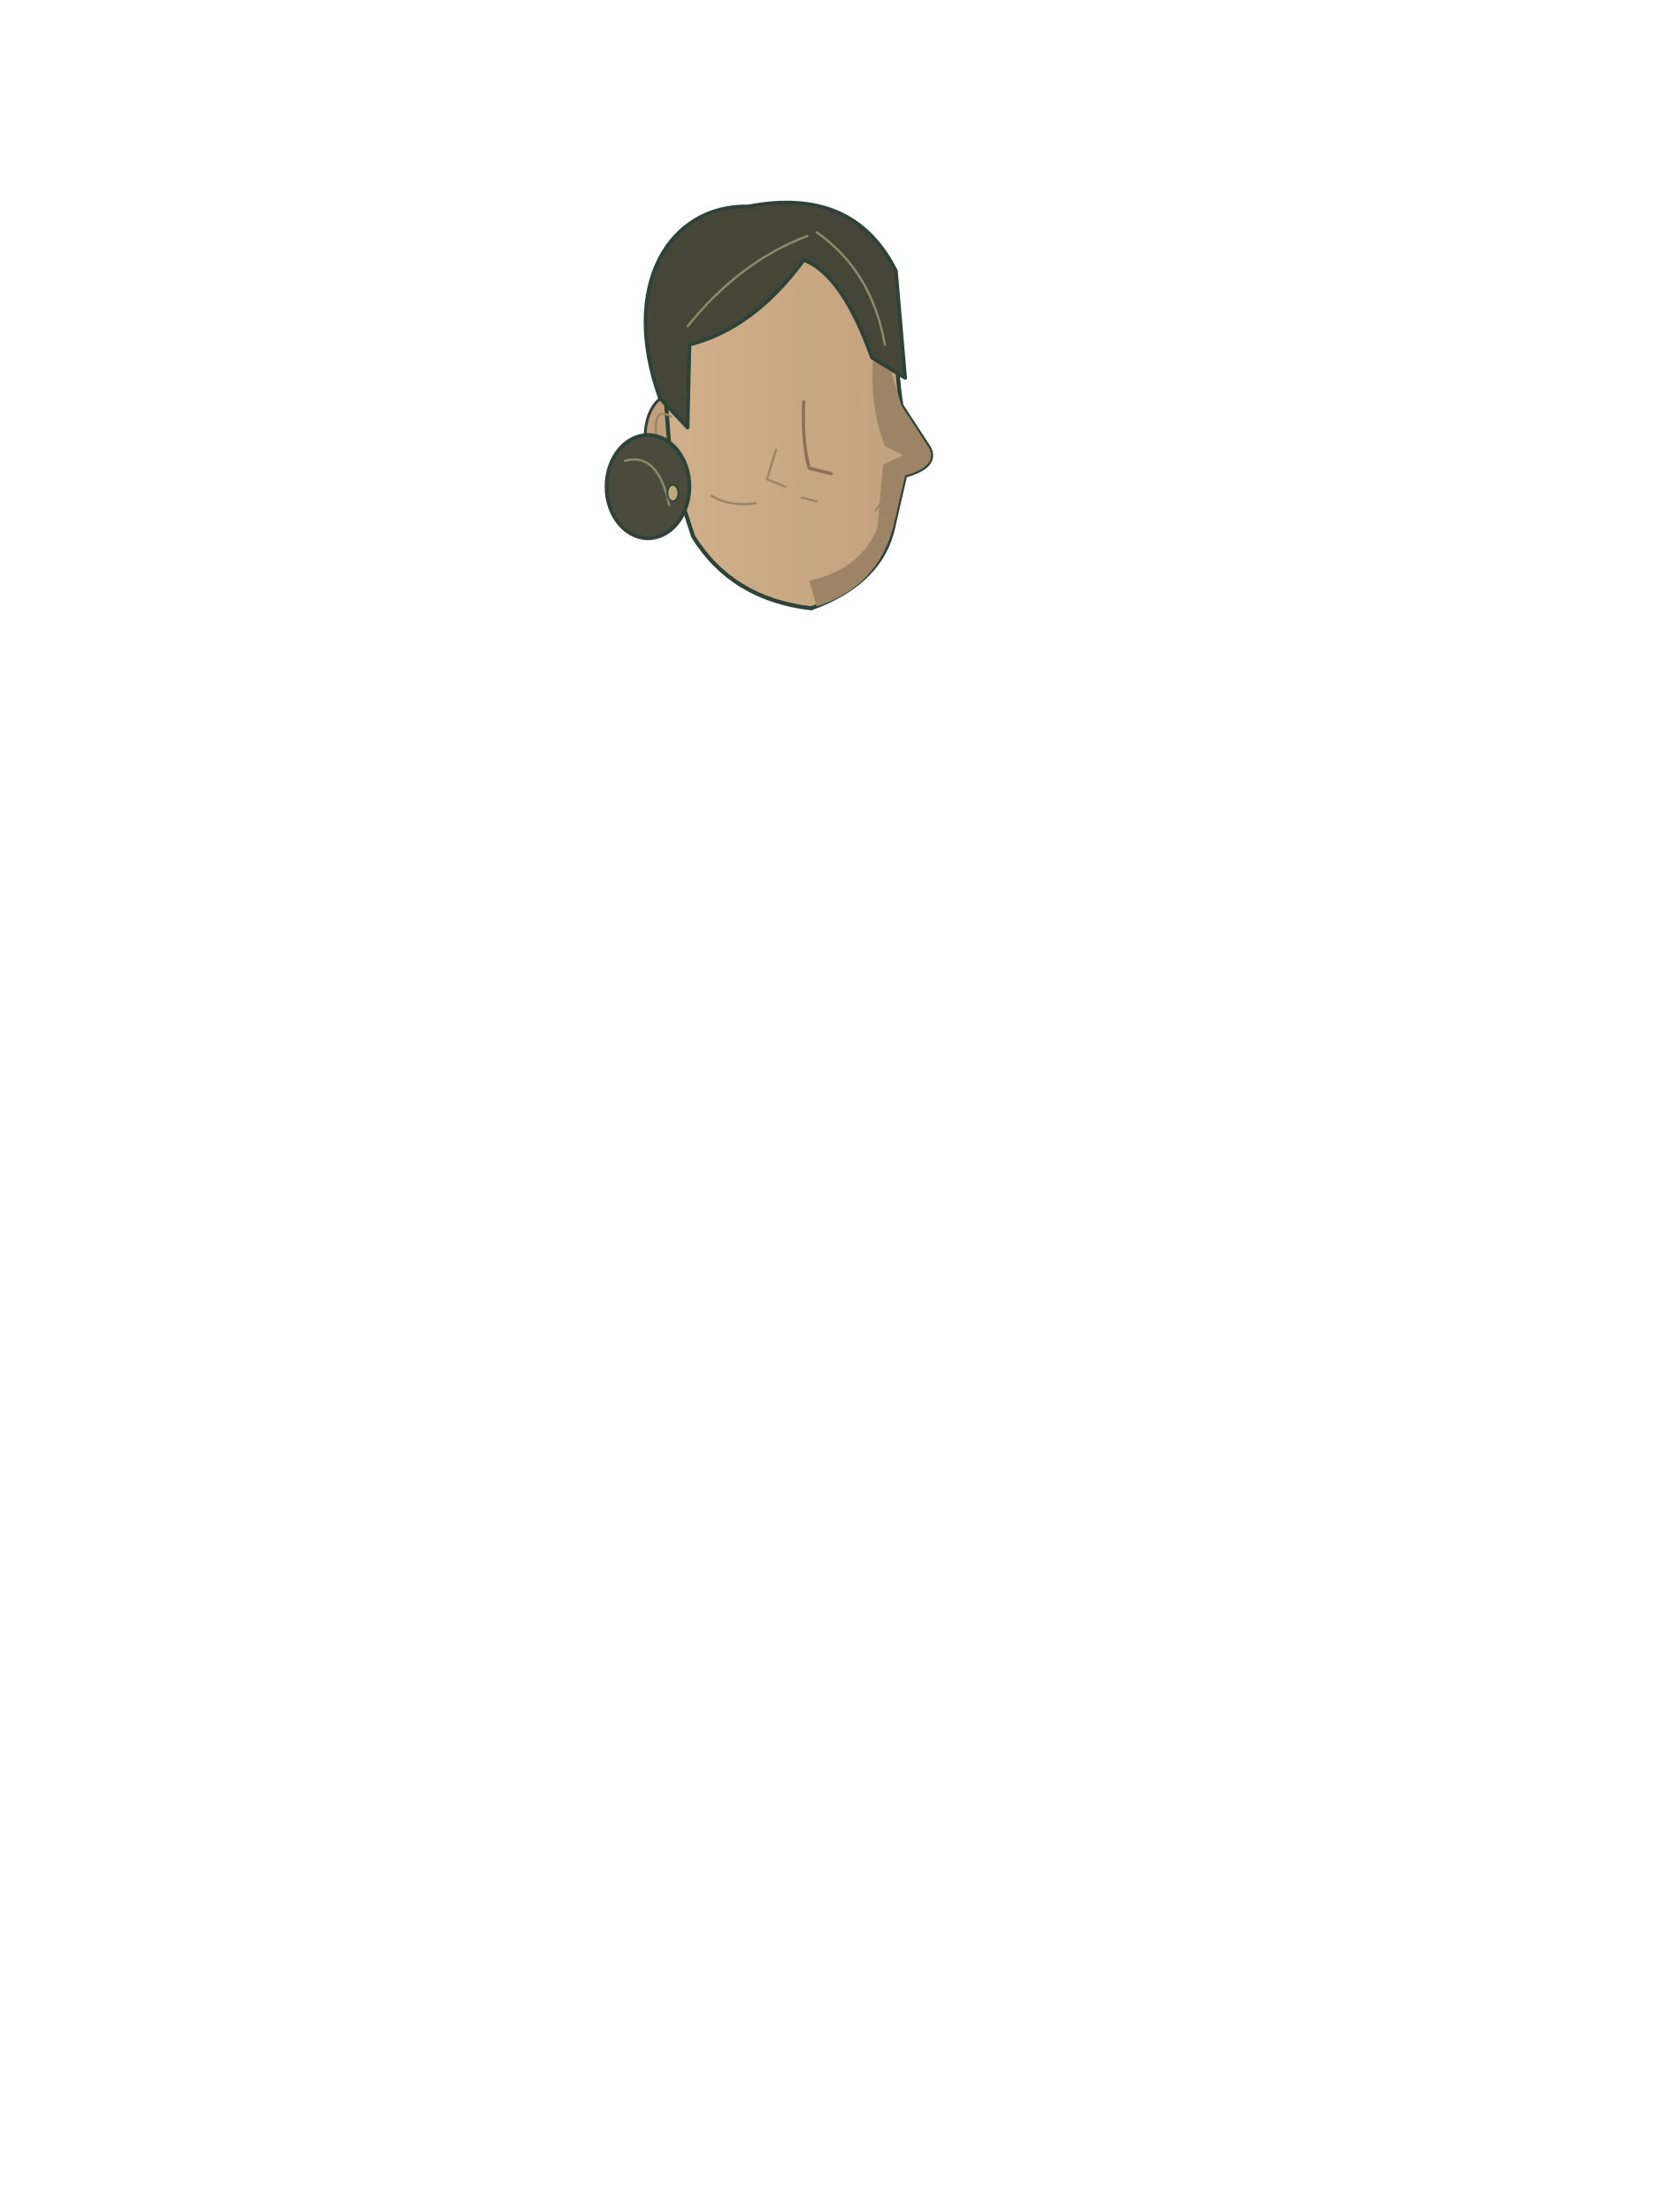
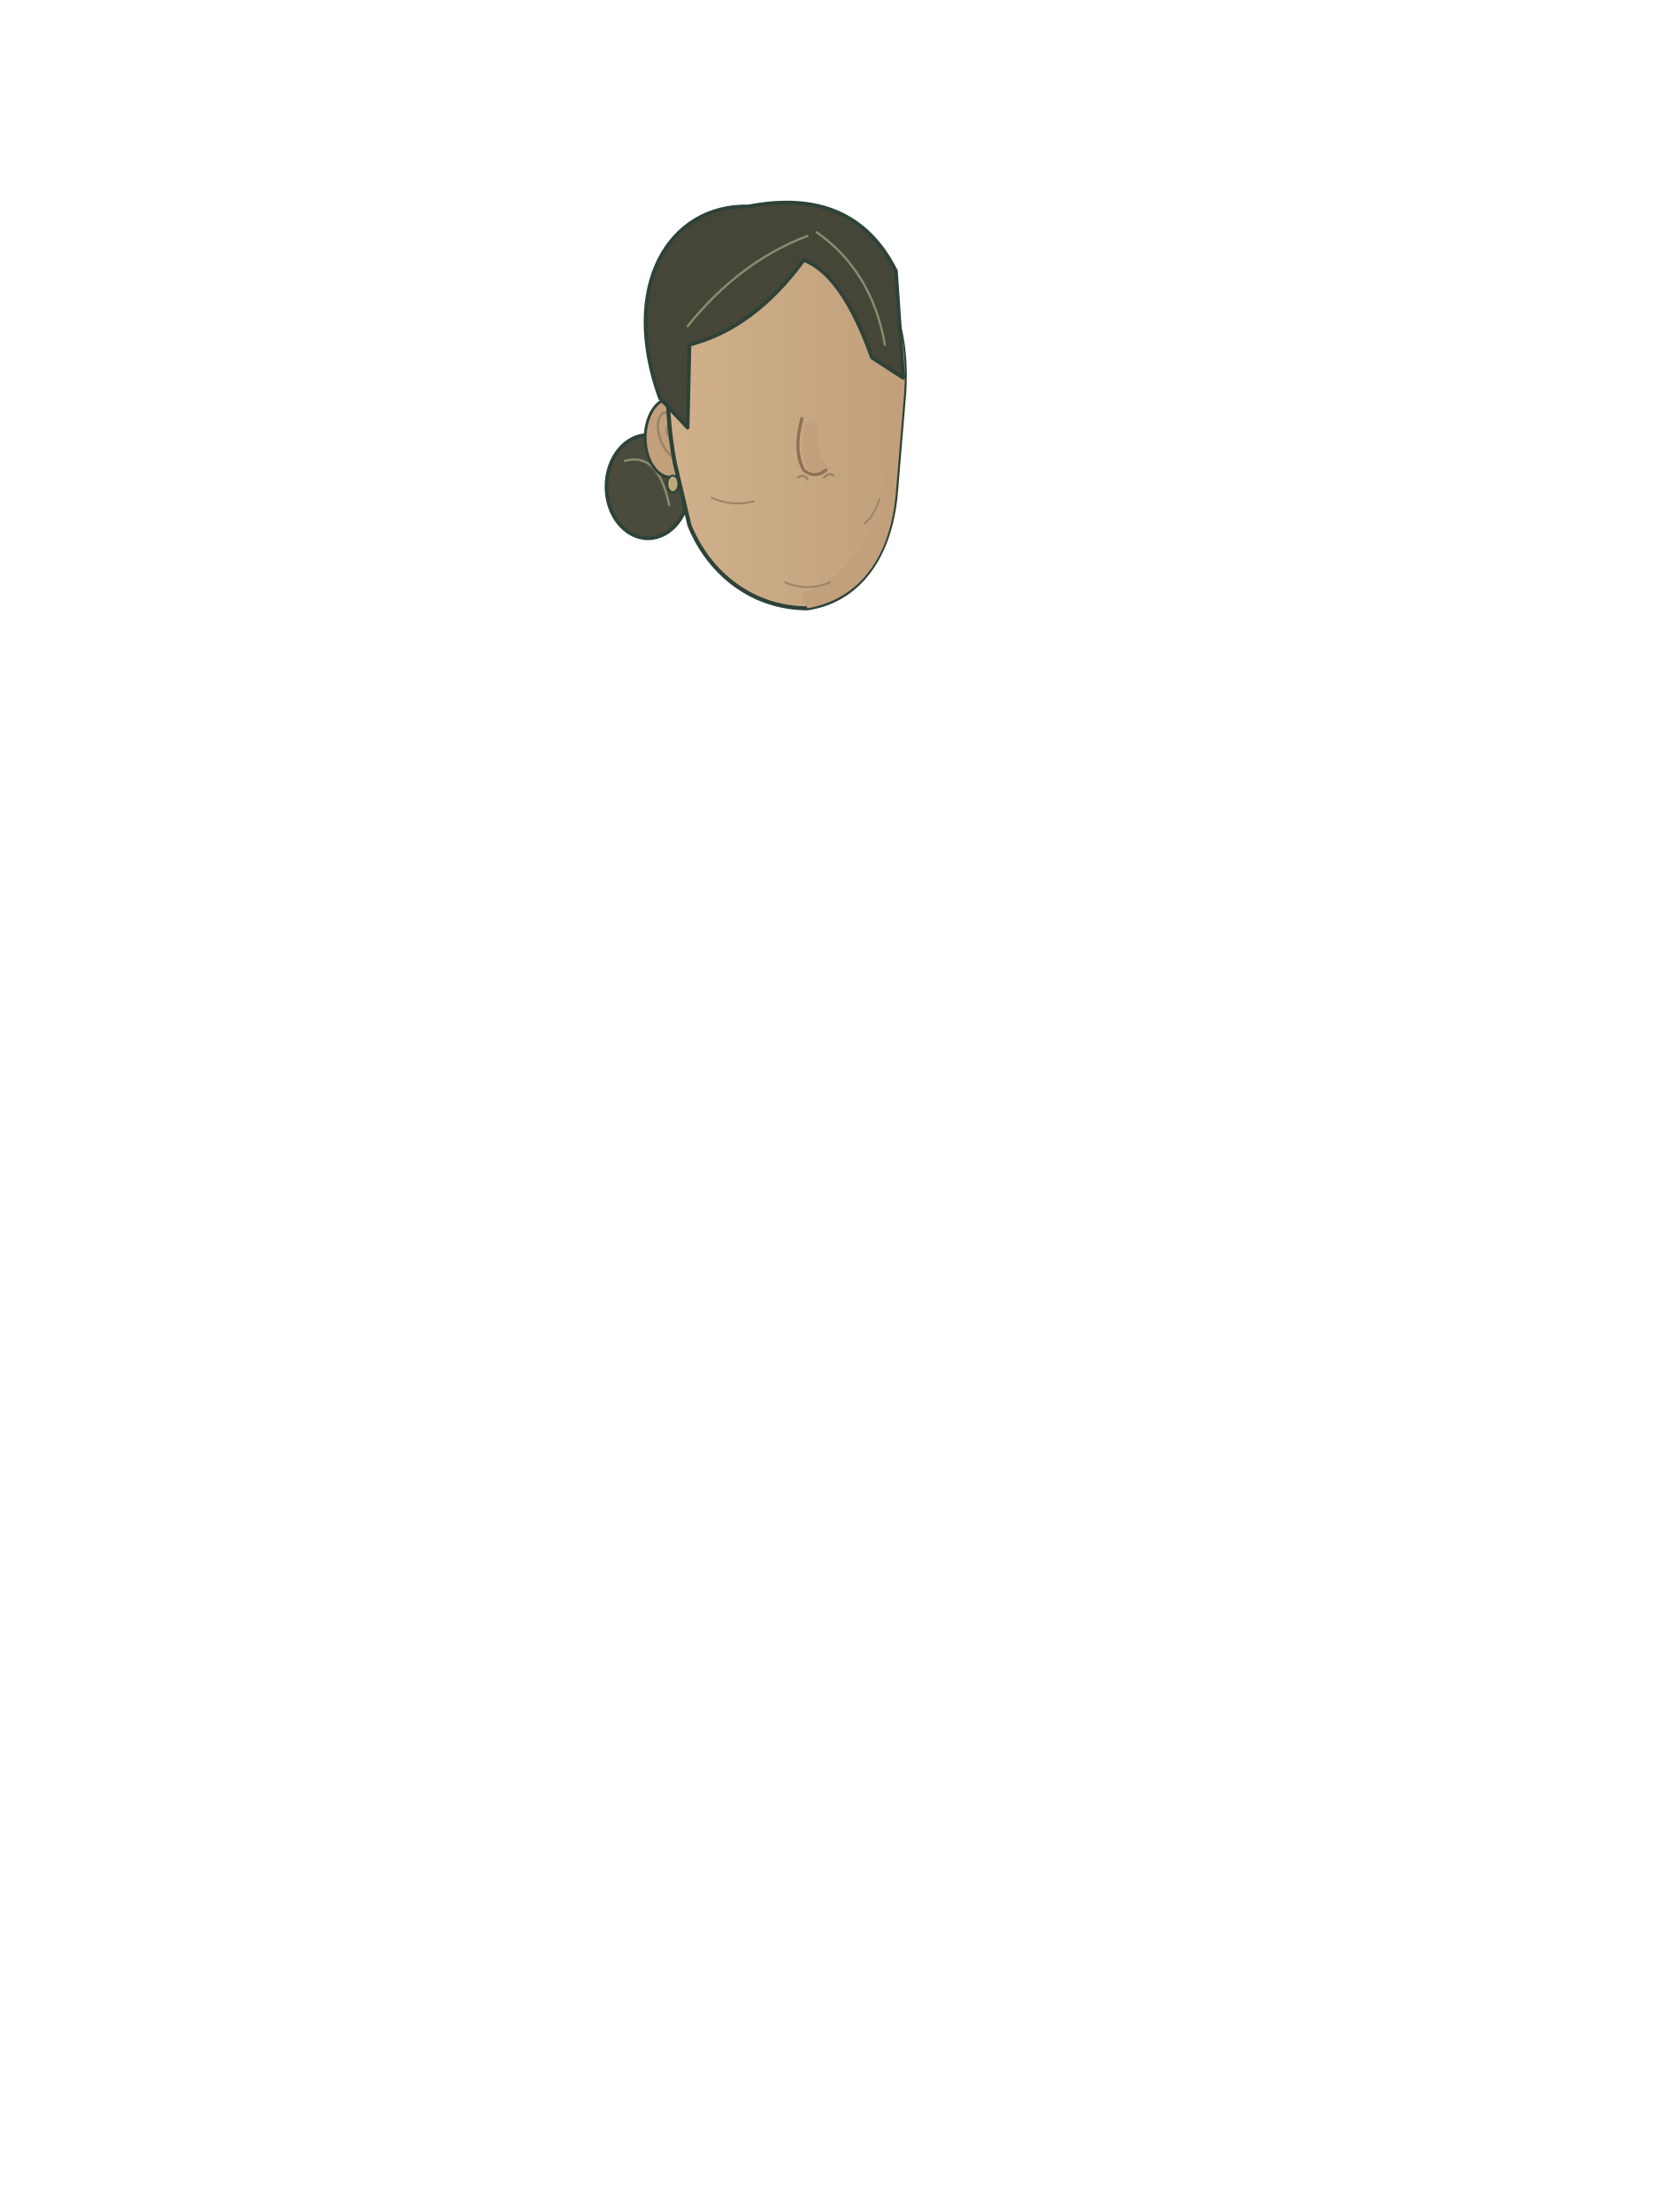
<svg xmlns="http://www.w3.org/2000/svg" width="900" height="1200" viewBox="0 0 900 1200">
  <defs>
-     <linearGradient id="linear-gradient-1" x1="360" y1="230.246" x2="505.087" y2="230.246" gradientUnits="userSpaceOnUse">
+     <linearGradient id="linear-gradient-1" x1="362.191" y1="230.229" x2="490.819" y2="230.229" gradientUnits="userSpaceOnUse">
      <stop offset="0" stop-color="#d0b18b" />
      <stop offset="1" stop-color="#c1a07b" />
    </linearGradient>
  </defs>
  <g id="_20_cabeza" data-name="20_cabeza">
-     <ellipse cx="364.5" cy="236.5" rx="14.5" ry="22.5" fill="#c1a07b" stroke="#2d4238" stroke-width="1.5" stroke-miterlimit="10" />
-     <path d="M371 148 C393 124 443 125 471 149 C488 170 485 197 489 220 L504 243 C507.333 249.667 503 254.667 491 258 L485 284 C481 305.333 466 320.667 440 330 C411.333 326.667 390 313.667 376 291 L364 254 L360 202 Z" fill="url(#linear-gradient-1)" stroke="#2d4238" stroke-width="2.2" stroke-linecap="round" stroke-linejoin="round" />
-     <path d="M476 177 C471.333 201.667 472.667 223.333 480 242 L490 247 L479 252 L476 286 C470 301.333 457.667 311 439 315 L443 329 C465.667 321.667 479.667 306.667 485 284 L491 258 C503 254.667 507.333 249.667 504 243 L489 220 Z" fill="#9c8465" />
-     <path d="M364 226 C357.333 222 354.667 225.667 356 237 L364 247 M421 244 L416 260 L426 264 M482 267 L475 277 M386 269 C392.667 273 400.667 274.333 410 273" fill="none" stroke="#9c8465" stroke-width="1.2" stroke-linecap="round" stroke-linejoin="round" />
-     <path d="M436 218 C435.333 232.667 436.333 244.667 439 254 L451 257" fill="none" stroke="#8d7055" stroke-width="1.8" stroke-linecap="round" stroke-linejoin="round" />
-     <line x1="435" y1="270" x2="443" y2="272" fill="none" stroke="#9c8465" stroke-width="1.2" stroke-linecap="round" stroke-linejoin="round" />
-     <path d="M358 216 C336 155 363 111 406 112 C444 104.667 470.667 116.333 486 147 L491 205 L473 194 C462.333 164 450 146.333 436 141 C418 165.667 397.333 181 374 187 L373 232 Z" fill="#454638" stroke="#2d4238" stroke-width="2" stroke-linecap="round" stroke-linejoin="round" />
-     <ellipse cx="351.5" cy="264" rx="22.5" ry="28" fill="#4a4b3c" stroke="#2d4238" stroke-width="2" stroke-miterlimit="10" />
-     <path d="M438 128 C413.333 137.333 391.667 153.667 373 177 M443 126 C463 140 475.333 160.333 480 187 M339 250 C351 246.667 359 254.667 363 274" fill="none" stroke="#8a8c6e" stroke-width="1.2" stroke-linecap="round" stroke-linejoin="round" />
-     <ellipse cx="365" cy="267.5" rx="3" ry="4.5" fill="#bea978" stroke="#2d4238" stroke-miterlimit="10" />
+     <g id="cabello_recogido_trasero">
+       <ellipse cx="351.5" cy="264" rx="22.5" ry="28" fill="#4a4b3c" stroke="#2d4238" stroke-width="2" stroke-miterlimit="10" />
+       <path d="M339 250 C351 246.667 359 254.667 363 274" fill="none" stroke="#8a8c6e" stroke-width="1.2" stroke-linecap="round" stroke-linejoin="round" />
+     </g>
+     <g id="oreja_visible">
+       <ellipse cx="364" cy="237.5" rx="14" ry="21.5" fill="#c1a07b" stroke="#2d4238" stroke-width="1.5" stroke-miterlimit="10" />
+       <path d="M366 225 C354 218 354 240 365 248 M364 229 C360.667 232.333 361 235.667 365 239" fill="none" stroke="#9c8465" stroke-width="1.3" stroke-linecap="round" stroke-linejoin="round" />
+     </g>
+     <g id="rostro_base">
+       <path d="M374 150 C393 127 445 123 471 145 C488 163 493 190 490 219 L486 267 C483 303 465 326 438 330 C409 330 385 312 374 285 L366 251 C360 219 360 179 374 150 Z" fill="url(#linear-gradient-1)" stroke="#2d4238" stroke-width="2.2" stroke-linecap="round" stroke-linejoin="round" />
+       <path d="M477 174 C484 203 484 240 478 269 C474 293 458 314 435 322 L438 330 C466 325 483 303 486 267 L490 219 C493 190 488 164 476 152 Z" fill="#c1a07b" />
+       <path d="M386 270 C393.333 273.333 401 274 409 272 M477 271 C475 277 472.333 281.333 469 284 M426 316 C434 319.333 442 319.333 450 316" fill="none" stroke="#9c8465" stroke-width="1.05" stroke-linecap="round" stroke-linejoin="round" />
+     </g>
+     <g id="nariz_central">
+       <path d="M437 230 C434 240 435 249 439 255 C443 258.333 447 258 451 254 C447 252 444.667 248.333 444 243 L443 229 Z" fill="#c1a07b" />
+       <path d="M435 227 C432 238 432 248 436 255 C440 258.333 444 258.333 448 255" fill="none" stroke="#8d7055" stroke-width="1.65" stroke-linecap="round" stroke-linejoin="round" />
+       <path d="M433 259 C435 257.667 436.667 258 438 260 M447 259 C449 257 450.667 256.667 452 258" fill="none" stroke="#9c8465" stroke-width="1.25" stroke-linecap="round" stroke-linejoin="round" />
+     </g>
+     <g id="cabello">
+       <path d="M358 216 C336 155 363 111 406 112 C444 104.667 470.667 116.333 486 147 L490 205 L473 194 C462.333 164 450 146.333 436 141 C418 165.667 397.333 181 374 187 L373 232 Z" fill="#454638" stroke="#2d4238" stroke-width="2" stroke-linecap="round" stroke-linejoin="round" />
+       <path d="M438 128 C413.333 137.333 391.667 153.667 373 177 M443 126 C463 140 475.333 160.333 480 187" fill="none" stroke="#8a8c6e" stroke-width="1.2" stroke-linecap="round" stroke-linejoin="round" />
+       <ellipse cx="365" cy="262.5" rx="3" ry="4.5" fill="#bea978" stroke="#2d4238" stroke-miterlimit="10" />
+     </g>
  </g>
</svg>
